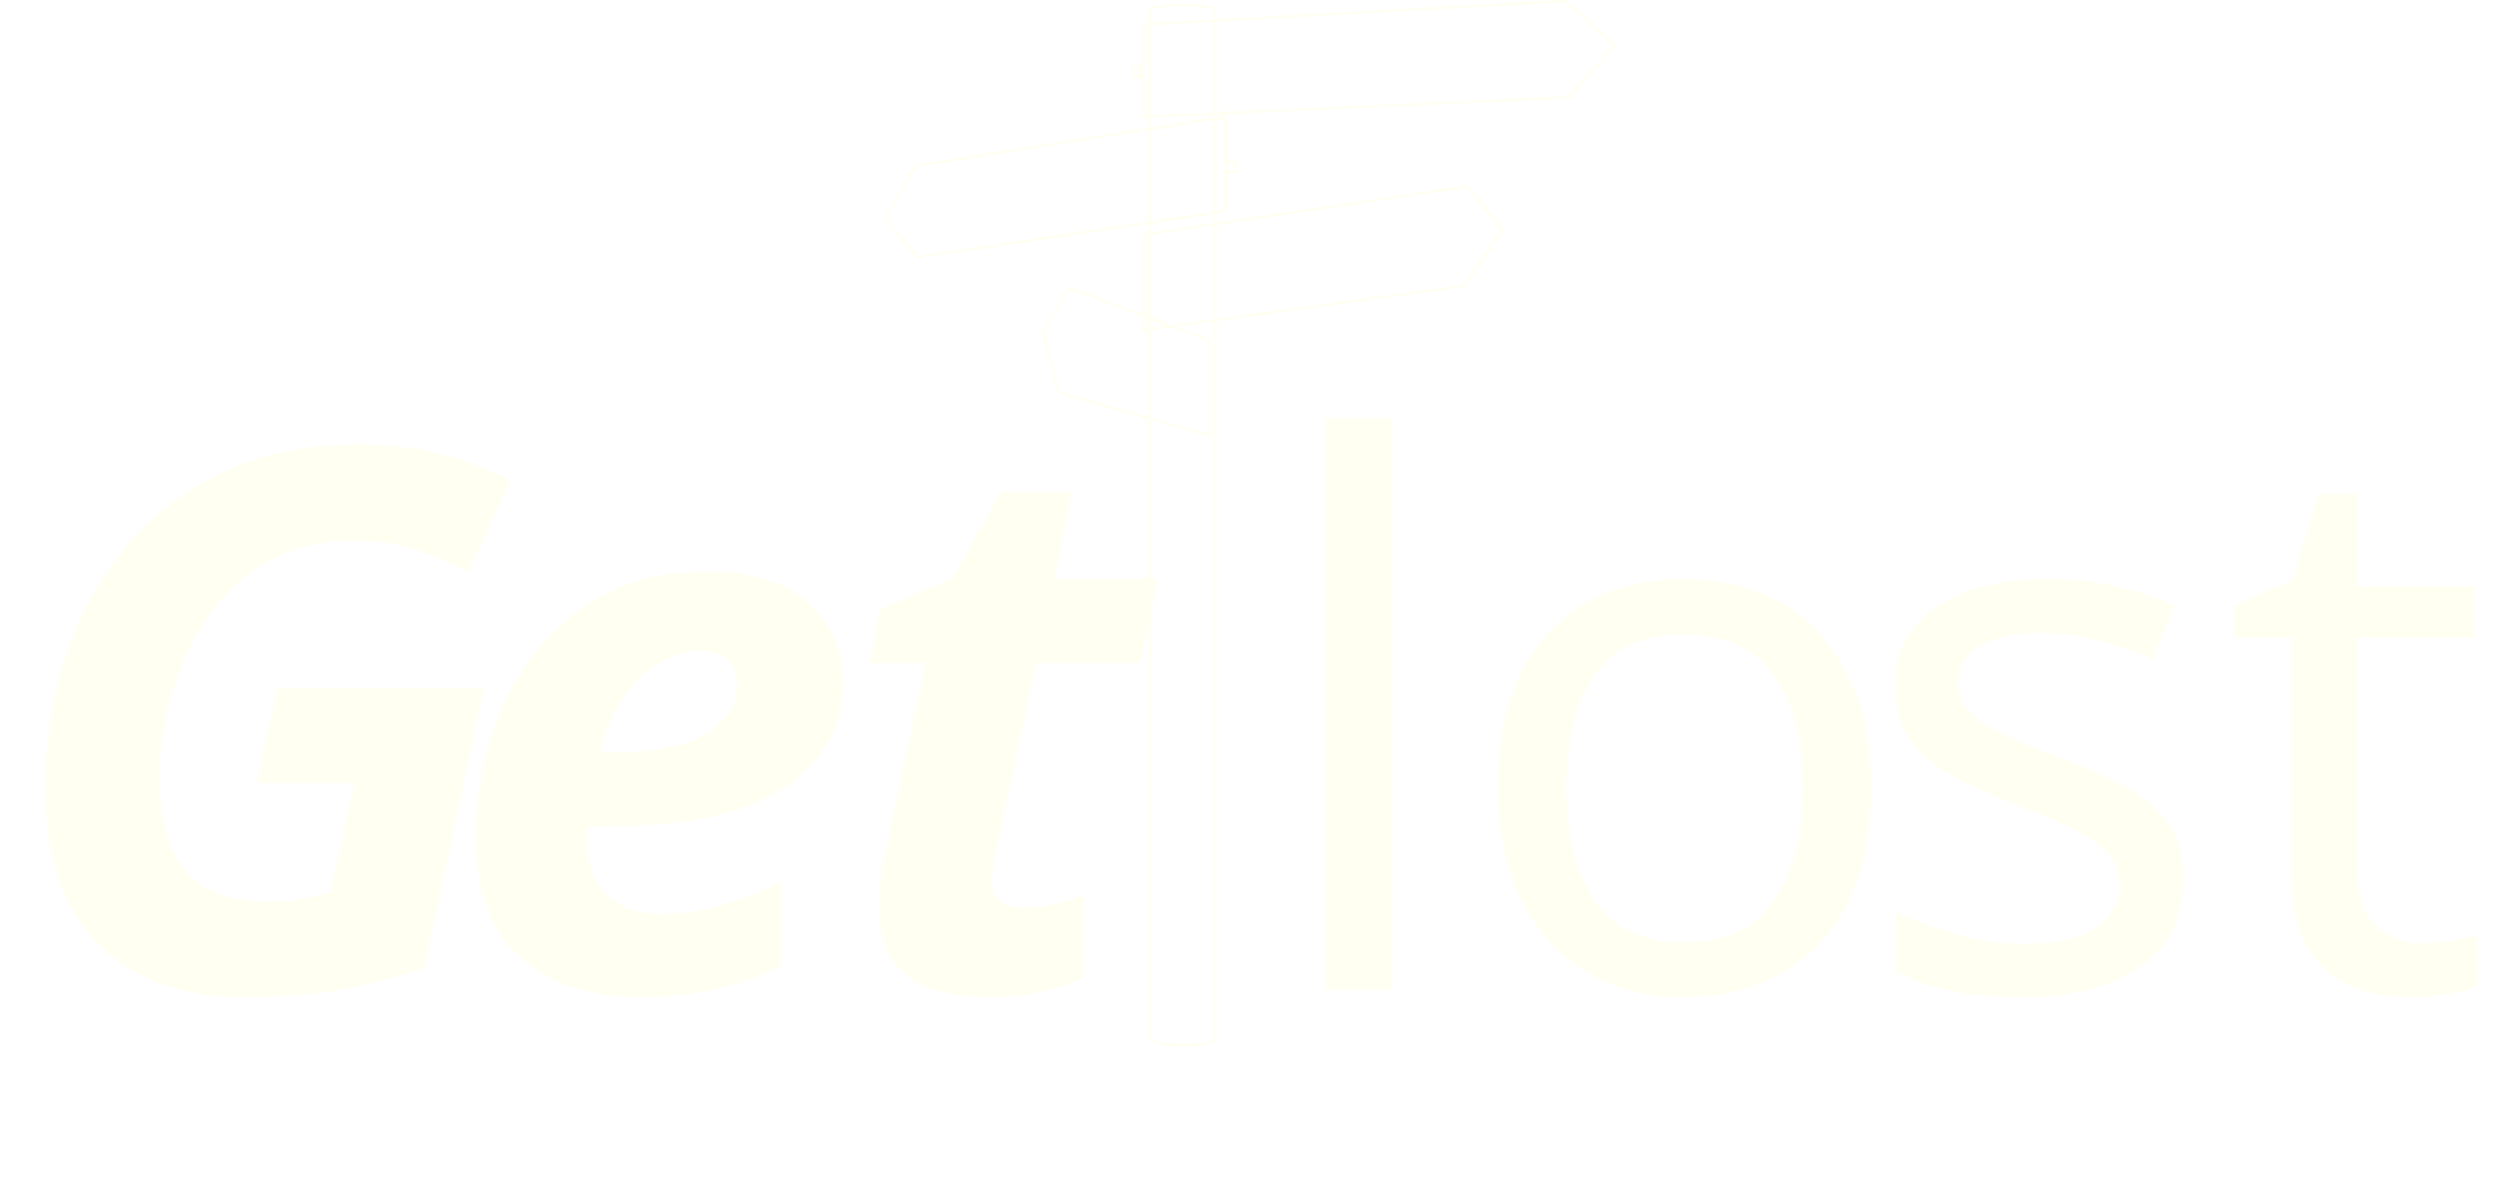
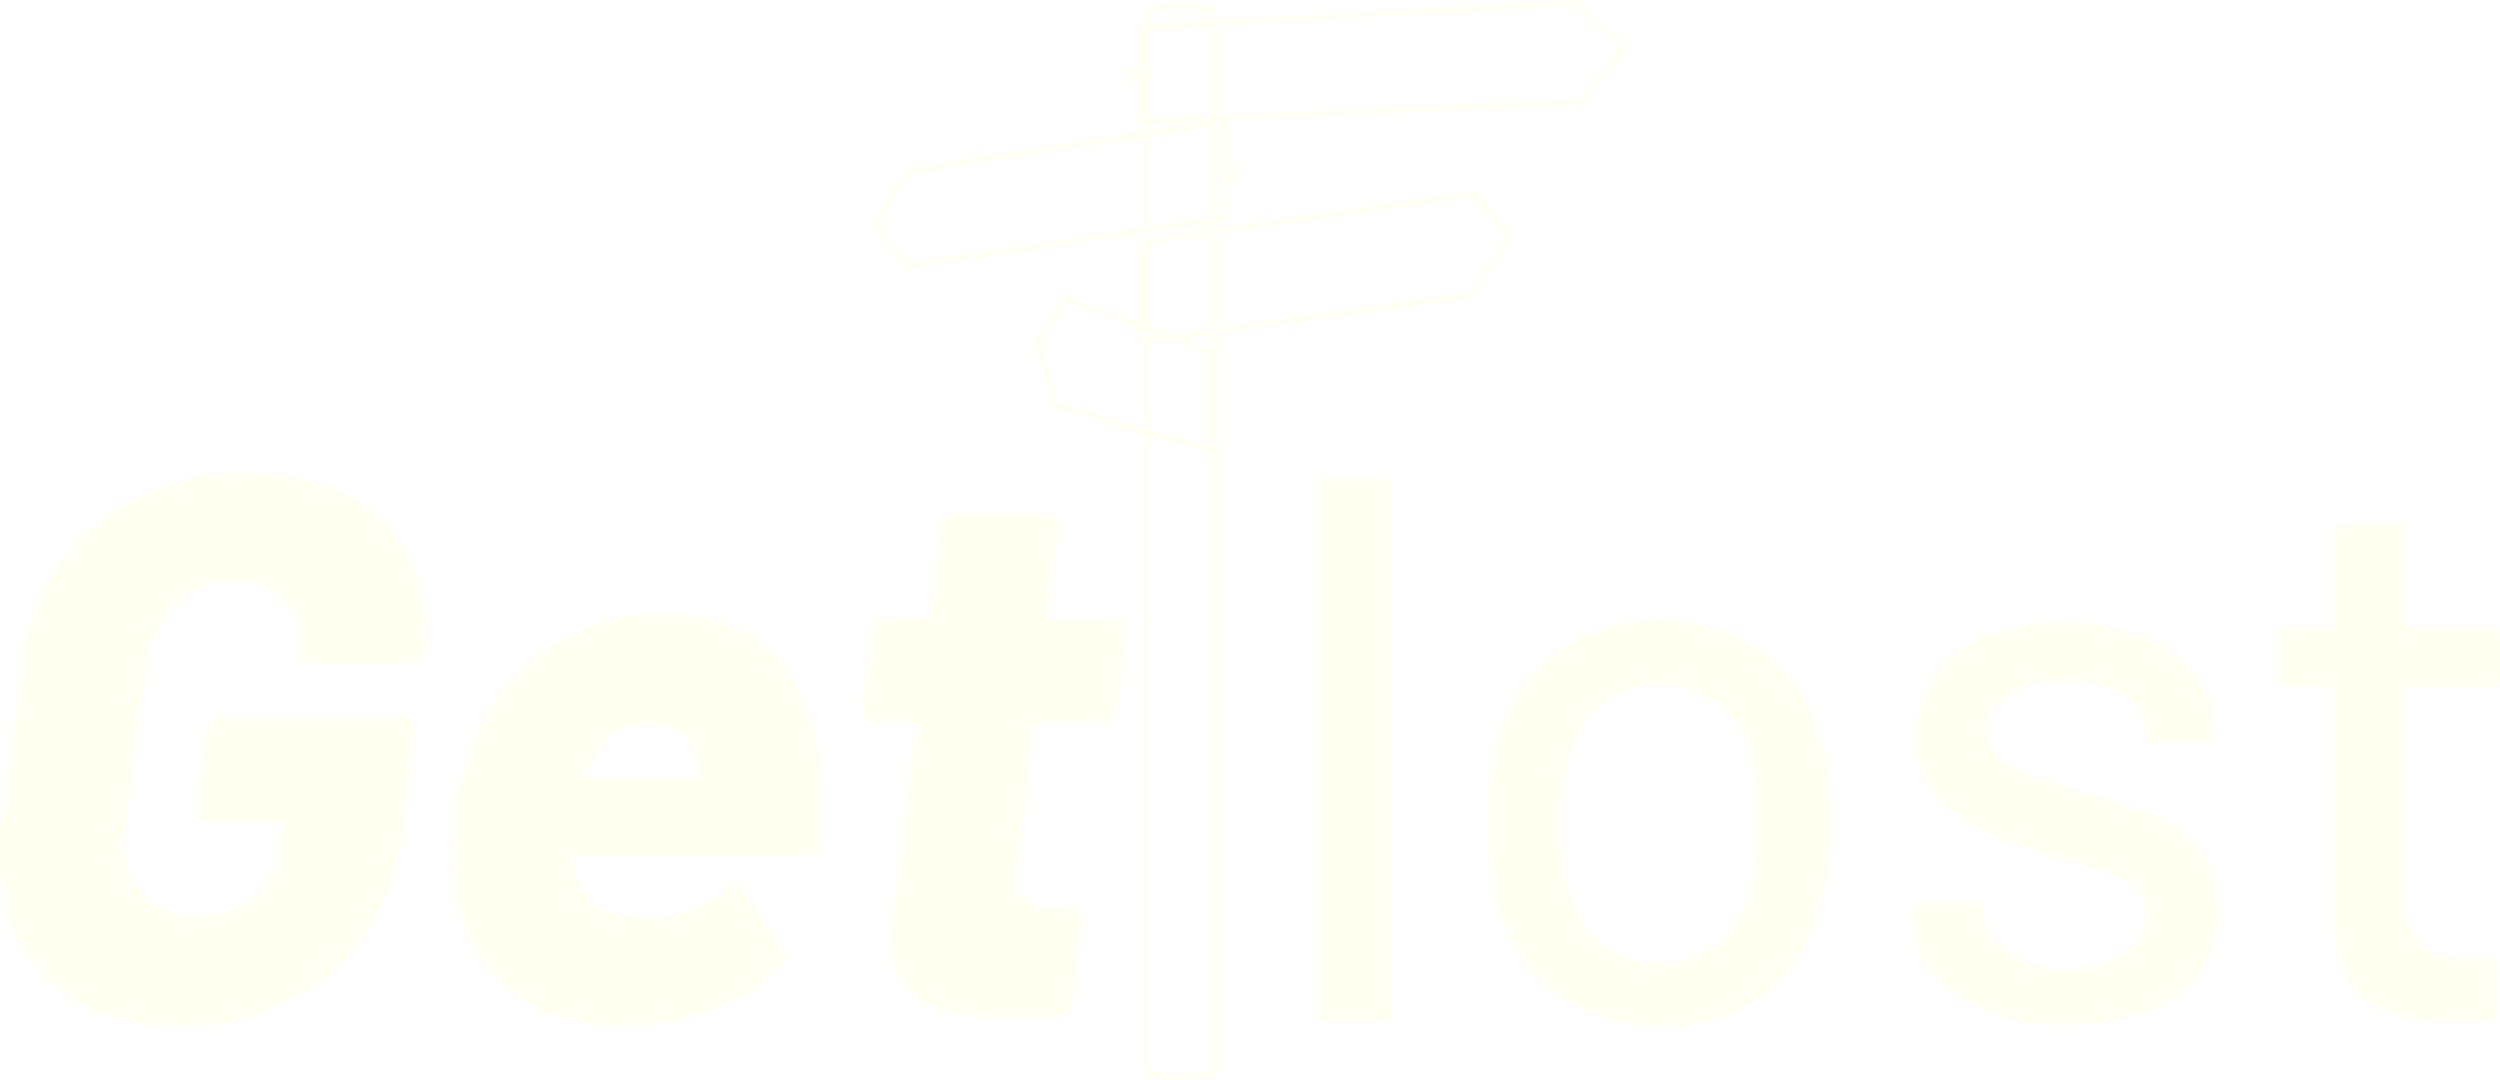
- <svg xmlns="http://www.w3.org/2000/svg" viewBox="0 0 244 115.9">
-   <text transform="translate(0 96.6)" style="font-size:73.44px;fill:#fffff2;font-family:Barlow-ExtraBoldItalic, Barlow;font-weight:800;font-style:italic">
-     <tspan style="letter-spacing:-0.002em">G</tspan>
-     <tspan x="43.2" y="0" style="letter-spacing:-0.013em">e</tspan>
-     <tspan x="81.5" y="0">t </tspan>
-     <tspan x="123.2" y="0" style="font-family:Barlow-Medium, Barlow;font-weight:500;font-style:normal">lo</tspan>
-     <tspan x="181.2" y="0" style="font-family:Barlow-Medium, Barlow;font-weight:500;font-style:normal;letter-spacing:-0.001em">s</tspan>
-     <tspan x="216.9" y="0" style="font-family:Barlow-Medium, Barlow;font-weight:500;font-style:normal">t</tspan>
-   </text>
-   <path d="M118.6,1V101.5c0,.2-1.4.5-3.2.5s-3.2-.3-3.2-.5V1c0-.3,1.4-.5,3.2-.5S118.6.7,118.6,1Z" style="fill:none;stroke:#fffff2;stroke-miterlimit:10;stroke-width:0.24px" />
-   <polygon points="157.6 4.4 152.7 0.1 111.6 2.4 111.6 11.4 153.1 9.5 157.6 4.4" style="fill:none;stroke:#fffff2;stroke-miterlimit:10;stroke-width:0.24px" />
-   <polygon points="86.4 21.3 89.3 16.2 119.6 11.4 119.6 20.6 89.5 25.1 86.4 21.3" style="fill:none;stroke:#fffff2;stroke-miterlimit:10;stroke-width:0.24px" />
-   <polygon points="146.6 22.4 143.2 18.2 111.6 22.9 111.6 32.2 142.9 27.9 146.6 22.4" style="fill:none;stroke:#fffff2;stroke-miterlimit:10;stroke-width:0.24px" />
-   <polygon points="101.8 32.5 104.3 28.1 118 33.2 118 42.5 103.3 38.3 101.8 32.5" style="fill:none;stroke:#fffff2;stroke-miterlimit:10;stroke-width:0.24px" />
-   <rect x="110.5" y="6.5" width="0.9" height="0.93" style="fill:none;stroke:#fffff2;stroke-miterlimit:10;stroke-width:0.24px" />
-   <rect x="119.6" y="15.8" width="1" height="0.98" style="fill:none;stroke:#fffff2;stroke-miterlimit:10;stroke-width:0.24px" />
+ <svg xmlns="http://www.w3.org/2000/svg" viewBox="0 0 237.1 102.4">
+   <path d="M4.6,93C1.5,90.1,0,86.3,0,81.4a21,21,0,0,1,.1-2.8L2,63.5a21.4,21.4,0,0,1,3.5-9.8,21.1,21.1,0,0,1,7.6-6.6,23.3,23.3,0,0,1,10.3-2.3,20.3,20.3,0,0,1,9.1,1.9,13.5,13.5,0,0,1,5.9,5.4,13.7,13.7,0,0,1,2.1,7.5,20.3,20.3,0,0,1-.1,2.2,2,2,0,0,1-.5.9,1.7,1.7,0,0,1-1,.3H29.7c-.9,0-1.3-.1-1.2-.4v-.5c0-.2.1-.5.1-.9a6.1,6.1,0,0,0-1.7-4.3,6.5,6.5,0,0,0-4.8-1.7,8,8,0,0,0-5.5,2.2,9.6,9.6,0,0,0-2.7,5.7l-2,15.8a4.1,4.1,0,0,0-.1,1.2,6.6,6.6,0,0,0,2,4.9,7,7,0,0,0,4.9,1.9A7.9,7.9,0,0,0,24,85.1a6.7,6.7,0,0,0,2.5-4.8l.2-1.9c0-.3-.1-.5-.4-.5H19.8a1,1,0,0,1-.9-.4.9.9,0,0,1-.2-.9l.8-7.2a1.9,1.9,0,0,1,.5-1,1.2,1.2,0,0,1,.9-.3H38.3a1.2,1.2,0,0,1,.9.3,1.2,1.2,0,0,1,.2,1l-1.1,9.5a22.2,22.2,0,0,1-3.6,9.7,18.9,18.9,0,0,1-7.5,6.5,22.9,22.9,0,0,1-10.3,2.3C11.7,97.4,7.6,95.9,4.6,93Z" style="fill:#fffff2" />
+   <path d="M65.4,86.3a8.9,8.9,0,0,0,3.3-1.9,1.4,1.4,0,0,1,.9-.5.9.9,0,0,1,.8.5l3.8,5.5a1.2,1.2,0,0,1,.3.9,1.9,1.9,0,0,1-.5,1,18.9,18.9,0,0,1-6.7,4.1,21.8,21.8,0,0,1-8,1.5,18,18,0,0,1-8.4-1.8,13.8,13.8,0,0,1-5.6-5.1,17.7,17.7,0,0,1-2.5-9.7c0-1,.1-2.2.2-3.3a26.7,26.7,0,0,1,1.7-6.6A19.1,19.1,0,0,1,63,58.2c4.8,0,8.4,1.5,11,4.5s3.9,7.3,4.1,12.7c0,2,0,3.5-.1,4.5s-.5,1.3-1.5,1.3H55a.5.5,0,0,0-.5.5,6.3,6.3,0,0,0,.2,1.6,5.1,5.1,0,0,0,2.2,2.8,8.7,8.7,0,0,0,4.2.9A12.5,12.5,0,0,0,65.4,86.3Zm-9.3-14-.4,1.1v.2a.2.2,0,0,0,.2.2H66.2c.1-.2.2-.3.1-.4v-1a5.2,5.2,0,0,0-1.6-2.8,5,5,0,0,0-3.1-.9A5.8,5.8,0,0,0,56.1,72.3Z" style="fill:#fffff2" />
+   <path d="M105.6,68.2a1.3,1.3,0,0,1-1,.4H98.7a.6.6,0,0,0-.6.5L96.6,81.9a4.1,4.1,0,0,0-.1,1.2c0,2,.9,3,2.8,3h2.3a.9.9,0,0,1,.8.4,1.5,1.5,0,0,1,.3,1l-1,7.7c0,.8-.5,1.2-1.4,1.3H95.7c-3.8,0-6.6-.5-8.5-1.6s-2.7-3.2-2.7-6.1a17.2,17.2,0,0,1,.1-2l2.2-17.8v-.2c0-.2-.1-.3-.4-.3H82.9a1,1,0,0,1-.9-.4,1.2,1.2,0,0,1-.3-.9l.9-7.2a1.5,1.5,0,0,1,1.5-1.3h3.8a.4.4,0,0,0,.2-.4L89.2,50a1.8,1.8,0,0,1,.4-1,1.7,1.7,0,0,1,1-.3h8.8a1,1,0,0,1,.8.3,1.7,1.7,0,0,1,.3,1l-1.1,8.3a.5.5,0,0,0,.5.5h5.9a1,1,0,0,1,.9.4.9.9,0,0,1,.2.9l-.9,7.2A1.3,1.3,0,0,1,105.6,68.2Z" style="fill:#fffff2" />
+   <path d="M125,96V46.1c0-.5.2-.7.7-.7h5.6c.5,0,.7.2.7.7V96c0,.5-.2.8-.7.8h-5.6C125.2,96.8,125,96.5,125,96Z" style="fill:#fffff2" />
+   <path d="M148.1,94.6a14.4,14.4,0,0,1-5.7-7.7,27.3,27.3,0,0,1-1.3-8.9,27.9,27.9,0,0,1,1.2-8.8,14.2,14.2,0,0,1,5.7-7.6,16.2,16.2,0,0,1,9.6-2.8,15.2,15.2,0,0,1,9.2,2.8,14.7,14.7,0,0,1,5.6,7.5,25.8,25.8,0,0,1,1.4,8.8,27.4,27.4,0,0,1-1.4,9,14.1,14.1,0,0,1-5.5,7.7,15.8,15.8,0,0,1-9.4,2.8A15.6,15.6,0,0,1,148.1,94.6Zm14.6-5a9,9,0,0,0,3.1-4.6,23.4,23.4,0,0,0,.8-6.9,26.6,26.6,0,0,0-.7-6.9,8.6,8.6,0,0,0-3.2-4.6,8.4,8.4,0,0,0-5.3-1.7,8.3,8.3,0,0,0-5.2,1.7,8.6,8.6,0,0,0-3.2,4.6,25.1,25.1,0,0,0-.8,6.9A26.1,26.1,0,0,0,149,85a8.4,8.4,0,0,0,3.1,4.6,8.9,8.9,0,0,0,5.4,1.7A8.5,8.5,0,0,0,162.7,89.6Z" style="fill:#fffff2" />
+   <path d="M188.4,95.9a13.4,13.4,0,0,1-5.2-3.6,8.4,8.4,0,0,1-1.8-5.1v-.8c0-.5.2-.8.7-.8h5.3a.7.7,0,0,1,.8.8v.3a4.2,4.2,0,0,0,2.2,3.6,10.1,10.1,0,0,0,5.7,1.6,8.6,8.6,0,0,0,5.3-1.5,4.1,4.1,0,0,0,2.1-3.6,3.4,3.4,0,0,0-1.9-3.2,26.3,26.3,0,0,0-6.2-2.2,62.1,62.1,0,0,1-7-2.4,13,13,0,0,1-4.8-3.5,8.4,8.4,0,0,1-1.9-5.7,9.6,9.6,0,0,1,3.8-7.9c2.6-1.9,6-2.9,10.3-2.9a19.7,19.7,0,0,1,7.5,1.4,10.9,10.9,0,0,1,5,3.8,8.8,8.8,0,0,1,1.8,5.4v.2c0,.5-.2.8-.7.8h-5.2c-.5,0-.7-.3-.7-.8v-.2a4.4,4.4,0,0,0-2.1-3.6,10.4,10.4,0,0,0-5.7-1.4,9.1,9.1,0,0,0-5.2,1.3,3.7,3.7,0,0,0-.1,6.6,32.1,32.1,0,0,0,6.3,2.3c2.8.8,5.2,1.6,7.1,2.3a14.5,14.5,0,0,1,4.8,3.4,8.7,8.7,0,0,1,1.9,5.9,9.4,9.4,0,0,1-3.9,7.9c-2.6,1.9-6.1,2.9-10.4,2.9A20.6,20.6,0,0,1,188.4,95.9Z" style="fill:#fffff2" />
+   <path d="M236.4,65.2h-7.9a.3.3,0,0,0-.3.3V85c0,2,.4,3.5,1.4,4.4a5.8,5.8,0,0,0,4.3,1.4H236c.5,0,.8.2.8.7V96a.7.7,0,0,1-.8.8h-3.3c-3.8,0-6.6-.6-8.5-2s-2.8-3.8-2.8-7.4v-22a.3.3,0,0,0-.3-.3h-4.5a.6.6,0,0,1-.7-.7V60.1a.6.6,0,0,1,.7-.7h4.5a.3.3,0,0,0,.3-.3V50.4a.7.7,0,0,1,.8-.7h5.2a.7.7,0,0,1,.8.7v8.7a.3.3,0,0,0,.3.3h7.9c.5,0,.7.2.7.7v4.4C237.1,65,236.9,65.2,236.4,65.2Z" style="fill:#fffff2" />
+   <path d="M115.2,1.1V101.6c0,.3-1.4.5-3.2.5s-3.2-.2-3.2-.5V1.1c0-.3,1.4-.5,3.2-.5S115.2.8,115.2,1.1Z" style="fill:none;stroke:#fffff2;stroke-miterlimit:10;stroke-width:0.5px" />
+   <polygon points="154.2 4.6 149.4 0.3 108.2 2.6 108.2 11.5 149.8 9.7 154.2 4.6" style="fill:none;stroke:#fffff2;stroke-miterlimit:10;stroke-width:0.5px" />
+   <polygon points="83 21.4 85.9 16.3 116.2 11.5 116.2 20.7 86.1 25.2 83 21.4" style="fill:none;stroke:#fffff2;stroke-miterlimit:10;stroke-width:0.5px" />
+   <polygon points="143.2 22.5 139.8 18.4 108.2 23 108.2 32.4 139.5 28 143.2 22.5" style="fill:none;stroke:#fffff2;stroke-miterlimit:10;stroke-width:0.5px" />
+   <polygon points="98.4 32.6 101 28.3 114.6 33.3 114.6 42.6 100 38.4 98.4 32.6" style="fill:none;stroke:#fffff2;stroke-miterlimit:10;stroke-width:0.5px" />
+   <rect x="107.1" y="6.6" width="0.9" height="0.93" style="fill:none;stroke:#fffff2;stroke-miterlimit:10;stroke-width:0.5px" />
+   <rect x="116.2" y="15.9" width="1" height="0.98" style="fill:none;stroke:#fffff2;stroke-miterlimit:10;stroke-width:0.5px" />
</svg>
